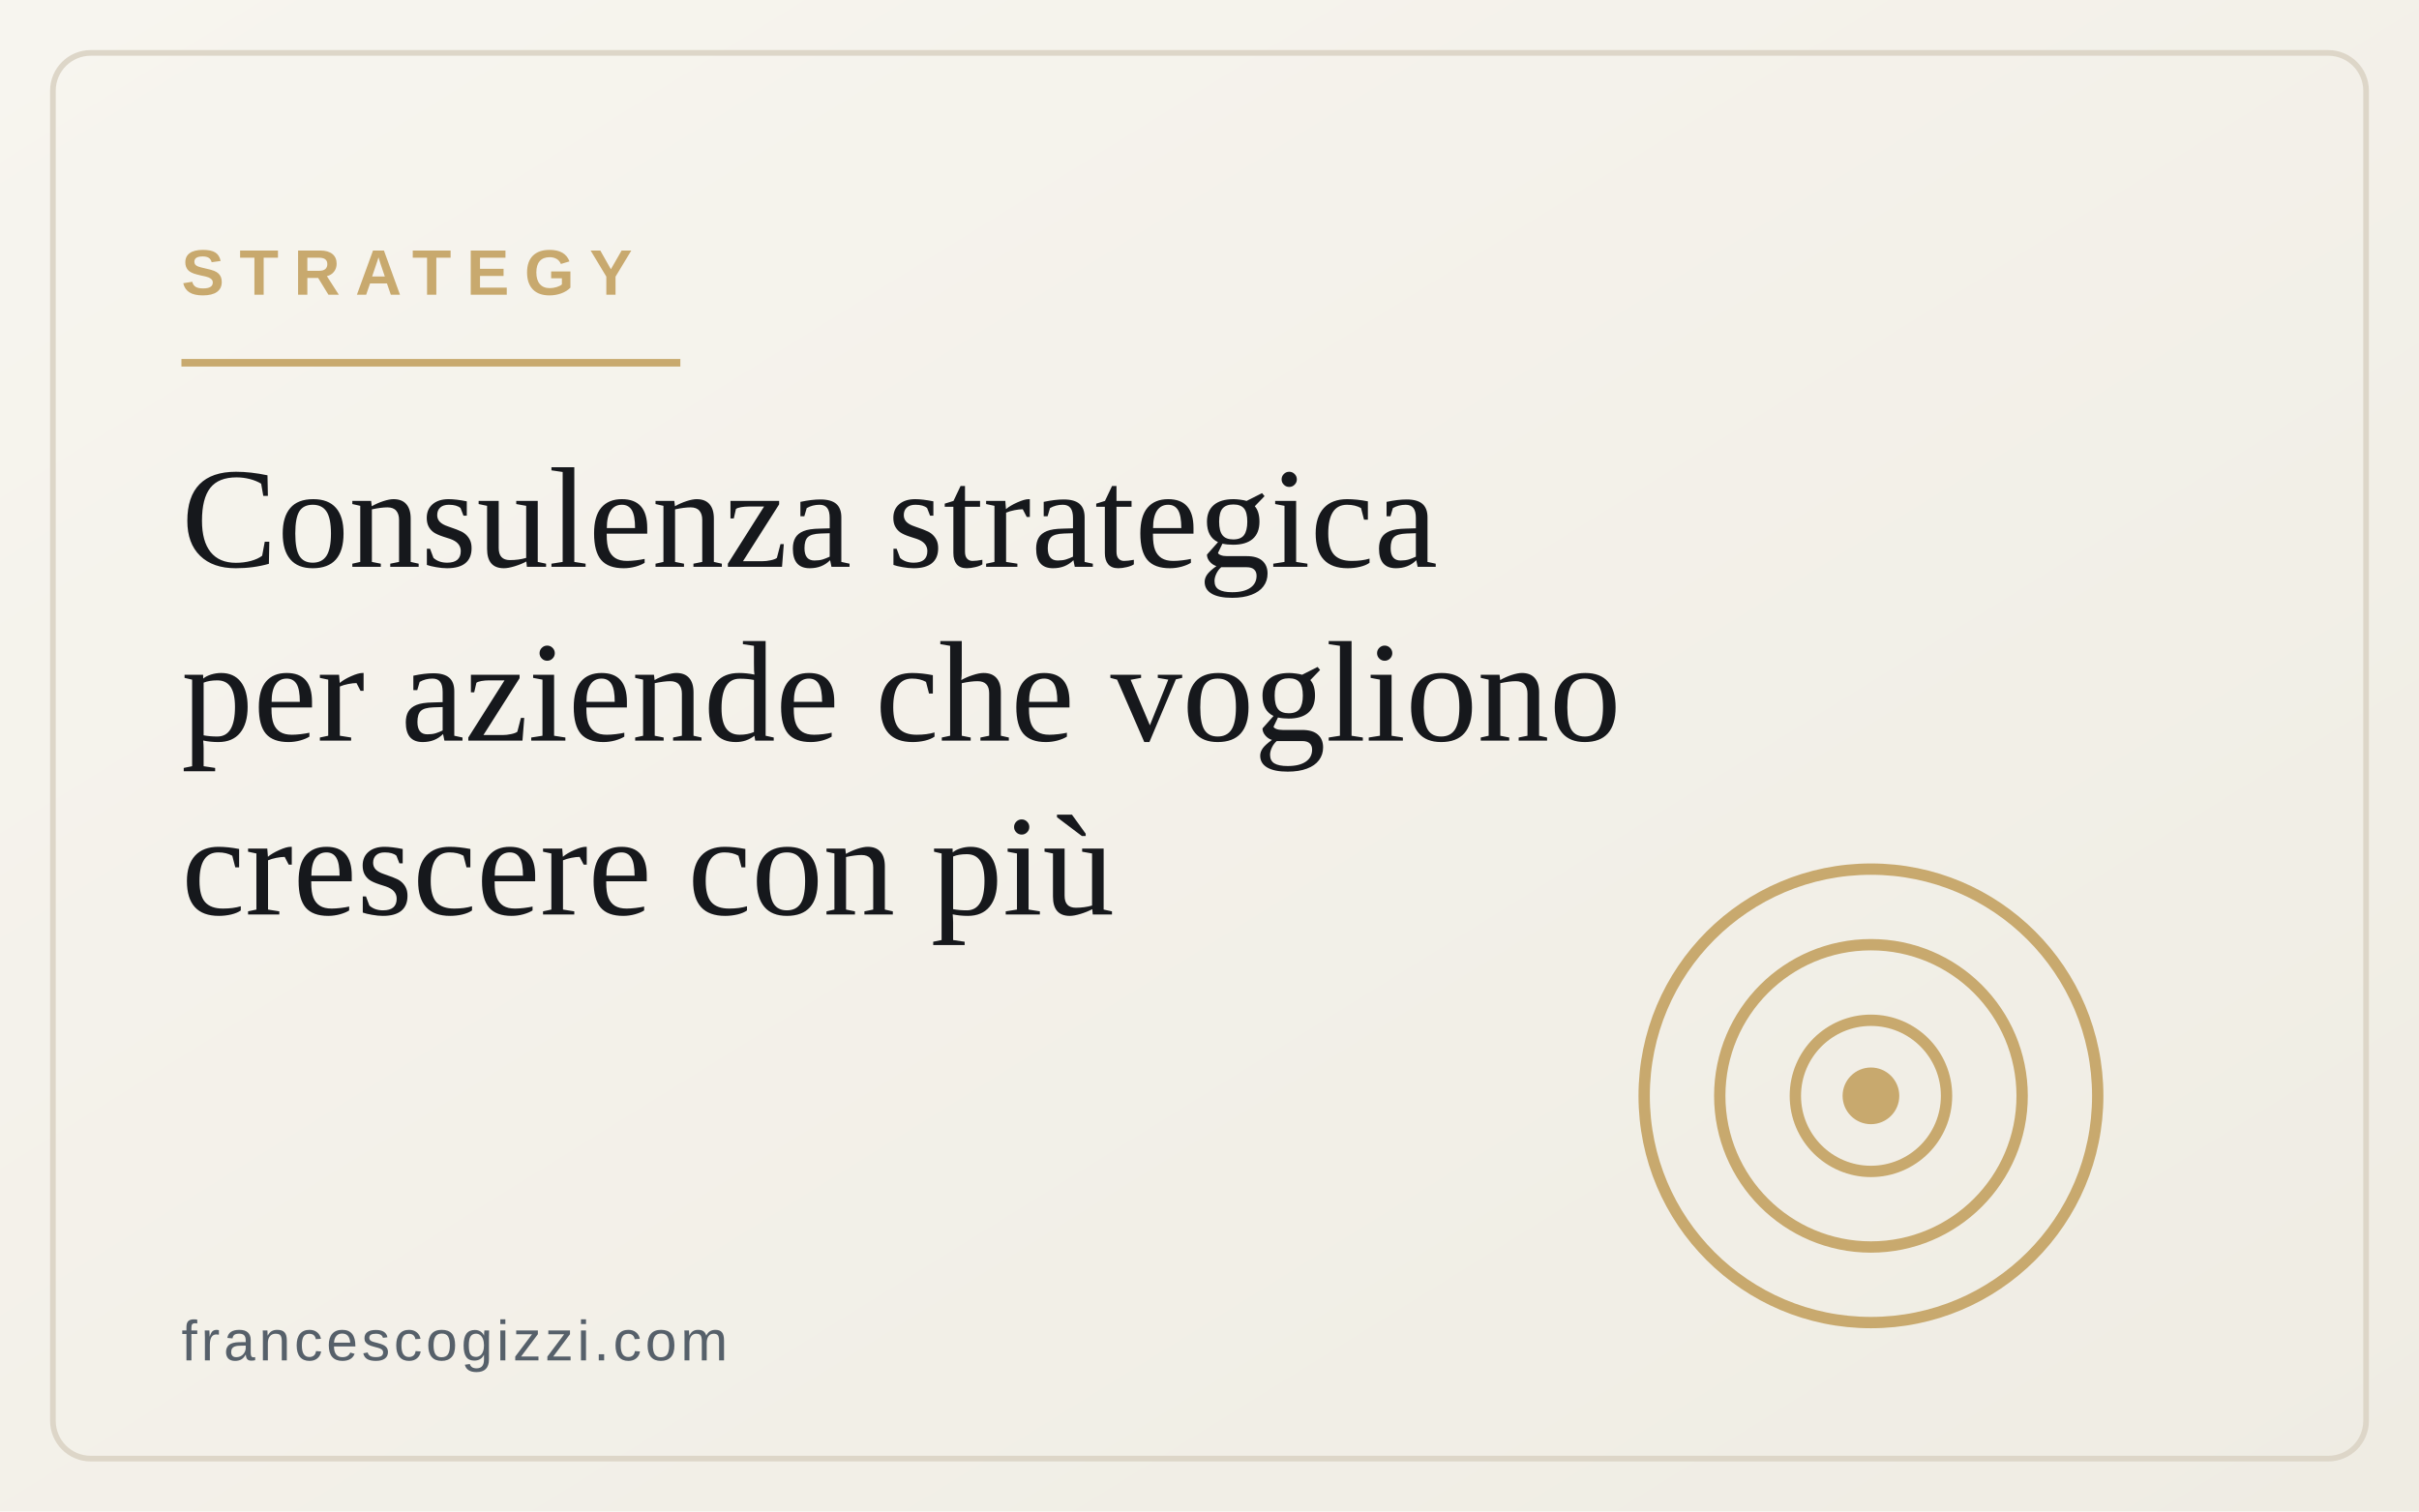
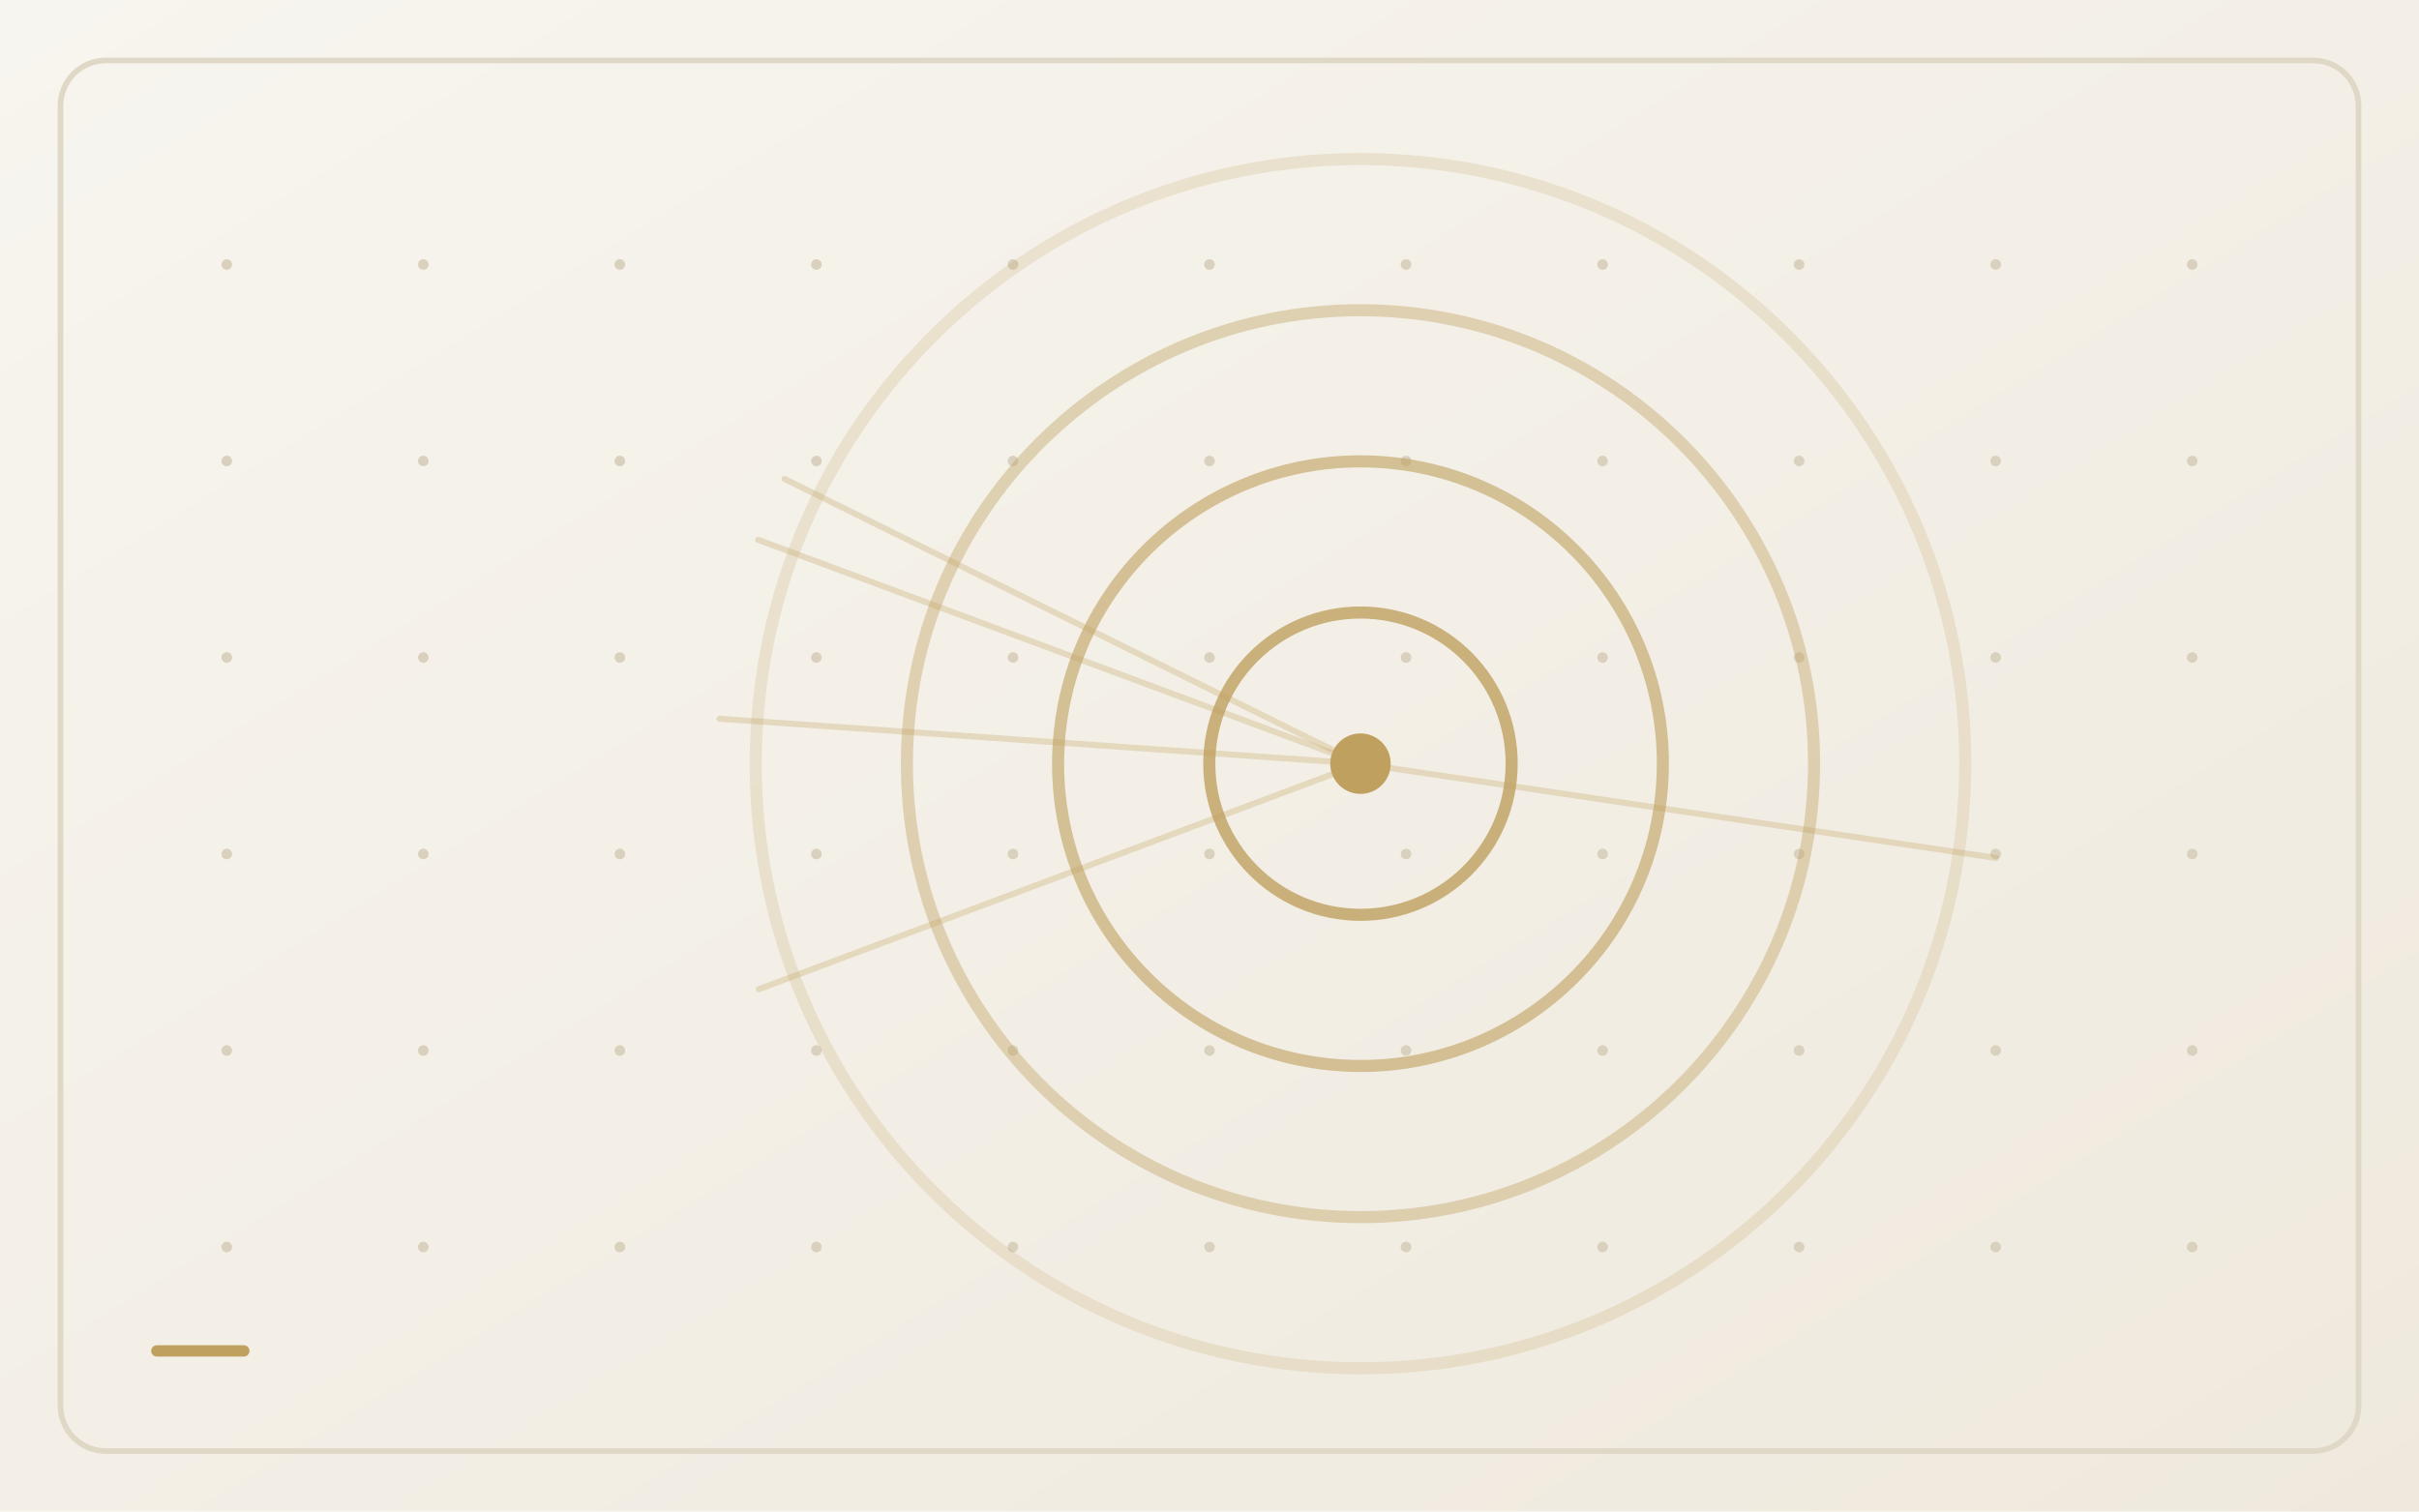
- <svg xmlns="http://www.w3.org/2000/svg" viewBox="0 0 640 400" width="640" height="400" role="img" aria-label="Consulenza strategica per aziende che vogliono crescere con più direzione">
+ <svg xmlns="http://www.w3.org/2000/svg" viewBox="0 0 640 400" width="640" height="400">
  <defs>
    <linearGradient id="bg" x1="0" y1="0" x2="1" y2="1">
      <stop offset="0" stop-color="#f7f5ef" />
-       <stop offset="1" stop-color="#efece3" />
+       <stop offset="1" stop-color="#efe9dd" />
    </linearGradient>
  </defs>
  <rect width="640" height="400" fill="url(#bg)" />
-   <rect x="14" y="14" width="612" height="372" fill="none" stroke="#ddd6c8" stroke-width="1.5" rx="10" />
-   <text x="48" y="78" font-family="Arial,Helvetica,sans-serif" font-size="17" font-weight="700" letter-spacing="4" fill="#c8a96e">STRATEGY</text>
-   <line x1="48" y1="96" x2="180" y2="96" stroke="#c8a96e" stroke-width="2" />
-   <text x="48" y="150" font-family="Georgia,'Times New Roman',serif" font-size="38" fill="#16181c">
-     <tspan x="48" dy="0">Consulenza strategica</tspan>
-     <tspan x="48" dy="46">per aziende che vogliono</tspan>
-     <tspan x="48" dy="46">crescere con più</tspan>
-   </text>
-   <g transform="translate(495,290)" stroke="#c8a96e" fill="none" stroke-width="3" stroke-linecap="round">
-     <circle r="20" />
-     <circle r="40" />
-     <circle r="60" />
-     <circle r="6" fill="#c8a96e" />
+   <circle cx="60" cy="70" r="1.4" fill="#d9d0bd" />
+   <circle cx="60" cy="122" r="1.4" fill="#d9d0bd" />
+   <circle cx="60" cy="174" r="1.4" fill="#d9d0bd" />
+   <circle cx="60" cy="226" r="1.4" fill="#d9d0bd" />
+   <circle cx="60" cy="278" r="1.4" fill="#d9d0bd" />
+   <circle cx="60" cy="330" r="1.4" fill="#d9d0bd" />
+   <circle cx="112" cy="70" r="1.4" fill="#d9d0bd" />
+   <circle cx="112" cy="122" r="1.4" fill="#d9d0bd" />
+   <circle cx="112" cy="174" r="1.4" fill="#d9d0bd" />
+   <circle cx="112" cy="226" r="1.4" fill="#d9d0bd" />
+   <circle cx="112" cy="278" r="1.4" fill="#d9d0bd" />
+   <circle cx="112" cy="330" r="1.4" fill="#d9d0bd" />
+   <circle cx="164" cy="70" r="1.4" fill="#d9d0bd" />
+   <circle cx="164" cy="122" r="1.4" fill="#d9d0bd" />
+   <circle cx="164" cy="174" r="1.4" fill="#d9d0bd" />
+   <circle cx="164" cy="226" r="1.4" fill="#d9d0bd" />
+   <circle cx="164" cy="278" r="1.4" fill="#d9d0bd" />
+   <circle cx="164" cy="330" r="1.4" fill="#d9d0bd" />
+   <circle cx="216" cy="70" r="1.4" fill="#d9d0bd" />
+   <circle cx="216" cy="122" r="1.4" fill="#d9d0bd" />
+   <circle cx="216" cy="174" r="1.4" fill="#d9d0bd" />
+   <circle cx="216" cy="226" r="1.4" fill="#d9d0bd" />
+   <circle cx="216" cy="278" r="1.4" fill="#d9d0bd" />
+   <circle cx="216" cy="330" r="1.4" fill="#d9d0bd" />
+   <circle cx="268" cy="70" r="1.4" fill="#d9d0bd" />
+   <circle cx="268" cy="122" r="1.4" fill="#d9d0bd" />
+   <circle cx="268" cy="174" r="1.4" fill="#d9d0bd" />
+   <circle cx="268" cy="226" r="1.4" fill="#d9d0bd" />
+   <circle cx="268" cy="278" r="1.4" fill="#d9d0bd" />
+   <circle cx="268" cy="330" r="1.4" fill="#d9d0bd" />
+   <circle cx="320" cy="70" r="1.4" fill="#d9d0bd" />
+   <circle cx="320" cy="122" r="1.4" fill="#d9d0bd" />
+   <circle cx="320" cy="174" r="1.4" fill="#d9d0bd" />
+   <circle cx="320" cy="226" r="1.4" fill="#d9d0bd" />
+   <circle cx="320" cy="278" r="1.4" fill="#d9d0bd" />
+   <circle cx="320" cy="330" r="1.4" fill="#d9d0bd" />
+   <circle cx="372" cy="70" r="1.4" fill="#d9d0bd" />
+   <circle cx="372" cy="122" r="1.4" fill="#d9d0bd" />
+   <circle cx="372" cy="174" r="1.4" fill="#d9d0bd" />
+   <circle cx="372" cy="226" r="1.4" fill="#d9d0bd" />
+   <circle cx="372" cy="278" r="1.4" fill="#d9d0bd" />
+   <circle cx="372" cy="330" r="1.4" fill="#d9d0bd" />
+   <circle cx="424" cy="70" r="1.4" fill="#d9d0bd" />
+   <circle cx="424" cy="122" r="1.4" fill="#d9d0bd" />
+   <circle cx="424" cy="174" r="1.4" fill="#d9d0bd" />
+   <circle cx="424" cy="226" r="1.4" fill="#d9d0bd" />
+   <circle cx="424" cy="278" r="1.4" fill="#d9d0bd" />
+   <circle cx="424" cy="330" r="1.4" fill="#d9d0bd" />
+   <circle cx="476" cy="70" r="1.4" fill="#d9d0bd" />
+   <circle cx="476" cy="122" r="1.4" fill="#d9d0bd" />
+   <circle cx="476" cy="174" r="1.4" fill="#d9d0bd" />
+   <circle cx="476" cy="226" r="1.4" fill="#d9d0bd" />
+   <circle cx="476" cy="278" r="1.4" fill="#d9d0bd" />
+   <circle cx="476" cy="330" r="1.4" fill="#d9d0bd" />
+   <circle cx="528" cy="70" r="1.4" fill="#d9d0bd" />
+   <circle cx="528" cy="122" r="1.4" fill="#d9d0bd" />
+   <circle cx="528" cy="174" r="1.4" fill="#d9d0bd" />
+   <circle cx="528" cy="226" r="1.4" fill="#d9d0bd" />
+   <circle cx="528" cy="278" r="1.4" fill="#d9d0bd" />
+   <circle cx="528" cy="330" r="1.4" fill="#d9d0bd" />
+   <circle cx="580" cy="70" r="1.4" fill="#d9d0bd" />
+   <circle cx="580" cy="122" r="1.4" fill="#d9d0bd" />
+   <circle cx="580" cy="174" r="1.4" fill="#d9d0bd" />
+   <circle cx="580" cy="226" r="1.4" fill="#d9d0bd" />
+   <circle cx="580" cy="278" r="1.4" fill="#d9d0bd" />
+   <circle cx="580" cy="330" r="1.4" fill="#d9d0bd" />
+   <rect x="16" y="16" width="608" height="368" fill="none" stroke="#e0d8c7" stroke-width="1.5" rx="12" />
+   <g transform="rotate(3 320 200)">
+     <path d="M360 200 L529.235 216.114" stroke="#bfa05f" fill="none" stroke-linecap="round" stroke-linejoin="round" stroke-width="1.6" opacity="0.3" />
+     <path d="M360 200 L204.165 267.938" stroke="#bfa05f" fill="none" stroke-linecap="round" stroke-linejoin="round" stroke-width="1.6" opacity="0.3" />
+     <path d="M360 200 L203.883 132.713" stroke="#bfa05f" fill="none" stroke-linecap="round" stroke-linejoin="round" stroke-width="1.6" opacity="0.3" />
+     <path d="M360 200 L190.027 196.995" stroke="#bfa05f" fill="none" stroke-linecap="round" stroke-linejoin="round" stroke-width="1.6" opacity="0.3" />
+     <path d="M360 200 L197.771 149.189" stroke="#bfa05f" fill="none" stroke-linecap="round" stroke-linejoin="round" stroke-width="1.6" opacity="0.3" />
+     <circle cx="360" cy="200" r="40" stroke="#bfa05f" fill="none" stroke-width="3.2" stroke-linecap="round" stroke-linejoin="round" opacity="0.8" />
+     <circle cx="360" cy="200" r="80" stroke="#bfa05f" fill="none" stroke-width="3.2" stroke-linecap="round" stroke-linejoin="round" opacity="0.6" />
+     <circle cx="360" cy="200" r="120" stroke="#bfa05f" fill="none" stroke-width="3.2" stroke-linecap="round" stroke-linejoin="round" opacity="0.4" />
+     <circle cx="360" cy="200" r="160" stroke="#bfa05f" fill="none" stroke-width="3.2" stroke-linecap="round" stroke-linejoin="round" opacity="0.2" />
+     <circle cx="360" cy="200" r="8" fill="#bfa05f" />
  </g>
-   <text x="48" y="360" font-family="Arial,Helvetica,sans-serif" font-size="15" letter-spacing="1" fill="#56606a">francescogizzi.com</text>
+   <rect x="40" y="356" width="26" height="3" rx="1.5" fill="#bfa05f" />
</svg>
